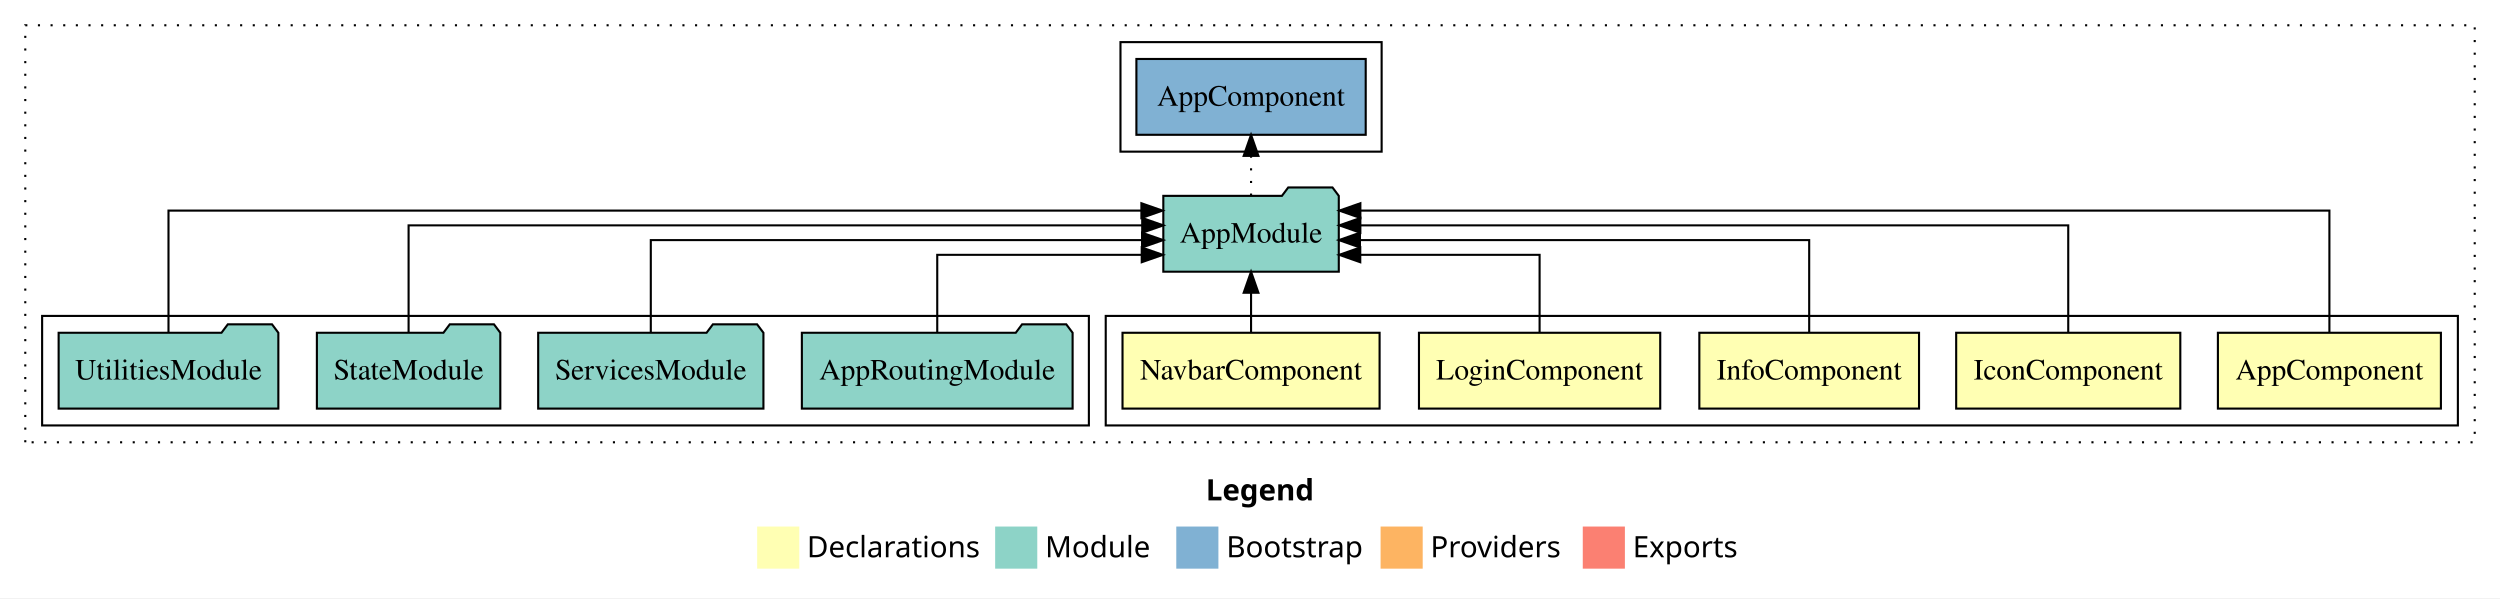
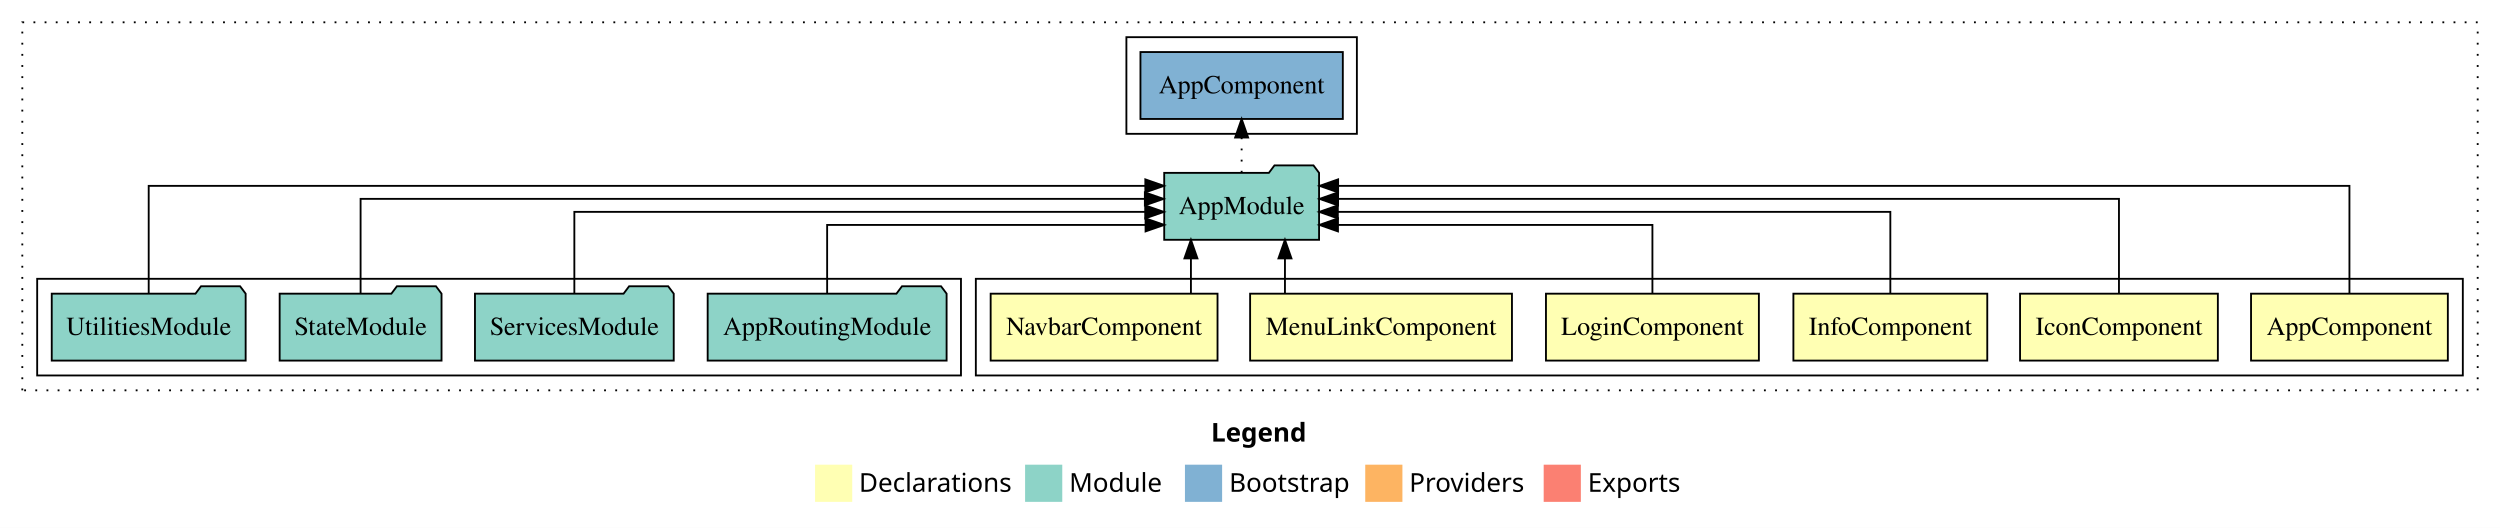
- <svg xmlns="http://www.w3.org/2000/svg" width="1187pt" height="284pt" viewBox="0.00 0.00 1187.00 284.00">
+ <svg xmlns="http://www.w3.org/2000/svg" width="1345pt" height="284pt" viewBox="0.00 0.00 1345.00 284.00">
  <g id="graph0" class="graph" transform="scale(1 1) rotate(0) translate(4 280)">
-     <polygon fill="#ffffff" stroke="transparent" points="-4,4 -4,-280 1183,-280 1183,4 -4,4" />
-     <text text-anchor="start" x="568.509" y="-42.4" font-family="sans-serif" font-weight="bold" font-size="14.00" fill="#000000">Legend</text>
-     <polygon fill="#ffffb3" stroke="transparent" points="355.5,-10 355.5,-30 375.5,-30 375.5,-10 355.5,-10" />
-     <text text-anchor="start" x="379.129" y="-15.4" font-family="sans-serif" font-size="14.00" fill="#000000">  Declarations</text>
-     <polygon fill="#8dd3c7" stroke="transparent" points="468.5,-10 468.5,-30 488.5,-30 488.5,-10 468.5,-10" />
-     <text text-anchor="start" x="492.225" y="-15.4" font-family="sans-serif" font-size="14.00" fill="#000000">  Module</text>
-     <polygon fill="#80b1d3" stroke="transparent" points="554.5,-10 554.5,-30 574.5,-30 574.5,-10 554.5,-10" />
-     <text text-anchor="start" x="578.281" y="-15.4" font-family="sans-serif" font-size="14.00" fill="#000000">  Bootstrap</text>
-     <polygon fill="#fdb462" stroke="transparent" points="651.5,-10 651.5,-30 671.5,-30 671.5,-10 651.5,-10" />
-     <text text-anchor="start" x="675.173" y="-15.4" font-family="sans-serif" font-size="14.00" fill="#000000">  Providers</text>
-     <polygon fill="#fb8072" stroke="transparent" points="747.5,-10 747.5,-30 767.5,-30 767.5,-10 747.5,-10" />
-     <text text-anchor="start" x="771.226" y="-15.4" font-family="sans-serif" font-size="14.00" fill="#000000">  Exports</text>
+     <polygon fill="#ffffff" stroke="transparent" points="-4,4 -4,-280 1341,-280 1341,4 -4,4" />
+     <text text-anchor="start" x="647.509" y="-42.4" font-family="sans-serif" font-weight="bold" font-size="14.00" fill="#000000">Legend</text>
+     <polygon fill="#ffffb3" stroke="transparent" points="434.5,-10 434.5,-30 454.5,-30 454.5,-10 434.5,-10" />
+     <text text-anchor="start" x="458.129" y="-15.4" font-family="sans-serif" font-size="14.00" fill="#000000">  Declarations</text>
+     <polygon fill="#8dd3c7" stroke="transparent" points="547.5,-10 547.5,-30 567.5,-30 567.5,-10 547.5,-10" />
+     <text text-anchor="start" x="571.225" y="-15.4" font-family="sans-serif" font-size="14.00" fill="#000000">  Module</text>
+     <polygon fill="#80b1d3" stroke="transparent" points="633.5,-10 633.5,-30 653.5,-30 653.5,-10 633.5,-10" />
+     <text text-anchor="start" x="657.281" y="-15.4" font-family="sans-serif" font-size="14.00" fill="#000000">  Bootstrap</text>
+     <polygon fill="#fdb462" stroke="transparent" points="730.5,-10 730.5,-30 750.5,-30 750.5,-10 730.5,-10" />
+     <text text-anchor="start" x="754.173" y="-15.4" font-family="sans-serif" font-size="14.00" fill="#000000">  Providers</text>
+     <polygon fill="#fb8072" stroke="transparent" points="826.5,-10 826.5,-30 846.5,-30 846.5,-10 826.5,-10" />
+     <text text-anchor="start" x="850.226" y="-15.4" font-family="sans-serif" font-size="14.00" fill="#000000">  Exports</text>
    <g id="clust1" class="cluster">
-       <polygon fill="none" stroke="#000000" stroke-dasharray="1,5" points="8,-70 8,-268 1171,-268 1171,-70 8,-70" />
+       <polygon fill="none" stroke="#000000" stroke-dasharray="1,5" points="8,-70 8,-268 1329,-268 1329,-70 8,-70" />
    </g>
    <g id="clust2" class="cluster">
-       <polygon fill="none" stroke="#000000" points="521,-78 521,-130 1163,-130 1163,-78 521,-78" />
+       <polygon fill="none" stroke="#000000" points="521,-78 521,-130 1321,-130 1321,-78 521,-78" />
    </g>
-     <g id="clust8" class="cluster">
+     <g id="clust9" class="cluster">
      <polygon fill="none" stroke="#000000" points="16,-78 16,-130 513,-130 513,-78 16,-78" />
    </g>
-     <g id="clust10" class="cluster">
-       <polygon fill="none" stroke="#000000" points="528,-208 528,-260 652,-260 652,-208 528,-208" />
+     <g id="clust11" class="cluster">
+       <polygon fill="none" stroke="#000000" points="602,-208 602,-260 726,-260 726,-208 602,-208" />
    </g>
    <g id="node1" class="node">
-       <polygon fill="#ffffb3" stroke="#000000" points="1154.94,-122 1049.06,-122 1049.06,-86 1154.94,-86 1154.94,-122" />
-       <text text-anchor="middle" x="1102" y="-99.8" font-family="Times,serif" font-size="14.00" fill="#000000">AppComponent</text>
+       <polygon fill="#ffffb3" stroke="#000000" points="1312.94,-122 1207.06,-122 1207.06,-86 1312.94,-86 1312.94,-122" />
+       <text text-anchor="middle" x="1260" y="-99.8" font-family="Times,serif" font-size="14.00" fill="#000000">AppComponent</text>
+     </g>
+     <g id="node7" class="node">
+       <polygon fill="#8dd3c7" stroke="#000000" points="705.657,-187 702.657,-191 681.657,-191 678.657,-187 622.343,-187 622.343,-151 705.657,-151 705.657,-187" />
+       <text text-anchor="middle" x="664" y="-164.8" font-family="Times,serif" font-size="14.00" fill="#000000">AppModule</text>
+     </g>
+     <g id="edge1" class="edge">
+       <path fill="none" stroke="#000000" d="M1260,-122.011C1260,-144.485 1260,-180 1260,-180 1260,-180 715.91,-180 715.91,-180" />
+       <polygon fill="#000000" stroke="#000000" points="715.91,-176.5 705.91,-180 715.909,-183.5 715.91,-176.5" />
+     </g>
+     <g id="node2" class="node">
+       <polygon fill="#ffffb3" stroke="#000000" points="1189.208,-122 1082.792,-122 1082.792,-86 1189.208,-86 1189.208,-122" />
+       <text text-anchor="middle" x="1136" y="-99.8" font-family="Times,serif" font-size="14.00" fill="#000000">IconComponent</text>
+     </g>
+     <g id="edge2" class="edge">
+       <path fill="none" stroke="#000000" d="M1136,-122.129C1136,-142.572 1136,-173 1136,-173 1136,-173 715.887,-173 715.887,-173" />
+       <polygon fill="#000000" stroke="#000000" points="715.887,-169.5 705.887,-173 715.887,-176.5 715.887,-169.5" />
+     </g>
+     <g id="node3" class="node">
+       <polygon fill="#ffffb3" stroke="#000000" points="1065.154,-122 960.846,-122 960.846,-86 1065.154,-86 1065.154,-122" />
+       <text text-anchor="middle" x="1013" y="-99.8" font-family="Times,serif" font-size="14.00" fill="#000000">InfoComponent</text>
+     </g>
+     <g id="edge3" class="edge">
+       <path fill="none" stroke="#000000" d="M1013,-122.267C1013,-140.555 1013,-166 1013,-166 1013,-166 715.751,-166 715.751,-166" />
+       <polygon fill="#000000" stroke="#000000" points="715.751,-162.5 705.751,-166 715.751,-169.5 715.751,-162.5" />
+     </g>
+     <g id="node4" class="node">
+       <polygon fill="#ffffb3" stroke="#000000" points="942.276,-122 827.724,-122 827.724,-86 942.276,-86 942.276,-122" />
+       <text text-anchor="middle" x="885" y="-99.8" font-family="Times,serif" font-size="14.00" fill="#000000">LoginComponent</text>
+     </g>
+     <g id="edge4" class="edge">
+       <path fill="none" stroke="#000000" d="M885,-122.009C885,-138.049 885,-159 885,-159 885,-159 715.828,-159 715.828,-159" />
+       <polygon fill="#000000" stroke="#000000" points="715.828,-155.5 705.828,-159 715.828,-162.5 715.828,-155.5" />
+     </g>
+     <g id="node5" class="node">
+       <polygon fill="#ffffb3" stroke="#000000" points="809.436,-122 668.564,-122 668.564,-86 809.436,-86 809.436,-122" />
+       <text text-anchor="middle" x="739" y="-99.8" font-family="Times,serif" font-size="14.00" fill="#000000">MenuLinkComponent</text>
+     </g>
+     <g id="edge5" class="edge">
+       <path fill="none" stroke="#000000" d="M687.305,-122.106C687.305,-122.106 687.305,-140.991 687.305,-140.991" />
+       <polygon fill="#000000" stroke="#000000" points="683.806,-140.991 687.305,-150.991 690.806,-140.991 683.806,-140.991" />
    </g>
    <g id="node6" class="node">
-       <polygon fill="#8dd3c7" stroke="#000000" points="631.657,-187 628.657,-191 607.657,-191 604.657,-187 548.343,-187 548.343,-151 631.657,-151 631.657,-187" />
-       <text text-anchor="middle" x="590" y="-164.8" font-family="Times,serif" font-size="14.00" fill="#000000">AppModule</text>
-     </g>
-     <g id="edge1" class="edge">
-       <path fill="none" stroke="#000000" d="M1102,-122.011C1102,-144.485 1102,-180 1102,-180 1102,-180 641.899,-180 641.899,-180" />
-       <polygon fill="#000000" stroke="#000000" points="641.899,-176.5 631.899,-180 641.899,-183.5 641.899,-176.5" />
-     </g>
-     <g id="node2" class="node">
-       <polygon fill="#ffffb3" stroke="#000000" points="1031.208,-122 924.792,-122 924.792,-86 1031.208,-86 1031.208,-122" />
-       <text text-anchor="middle" x="978" y="-99.8" font-family="Times,serif" font-size="14.00" fill="#000000">IconComponent</text>
-     </g>
-     <g id="edge2" class="edge">
-       <path fill="none" stroke="#000000" d="M978,-122.129C978,-142.572 978,-173 978,-173 978,-173 641.891,-173 641.891,-173" />
-       <polygon fill="#000000" stroke="#000000" points="641.891,-169.5 631.891,-173 641.891,-176.5 641.891,-169.5" />
-     </g>
-     <g id="node3" class="node">
-       <polygon fill="#ffffb3" stroke="#000000" points="907.154,-122 802.846,-122 802.846,-86 907.154,-86 907.154,-122" />
-       <text text-anchor="middle" x="855" y="-99.8" font-family="Times,serif" font-size="14.00" fill="#000000">InfoComponent</text>
-     </g>
-     <g id="edge3" class="edge">
-       <path fill="none" stroke="#000000" d="M855,-122.267C855,-140.555 855,-166 855,-166 855,-166 641.698,-166 641.698,-166" />
-       <polygon fill="#000000" stroke="#000000" points="641.698,-162.5 631.698,-166 641.698,-169.5 641.698,-162.5" />
-     </g>
-     <g id="node4" class="node">
-       <polygon fill="#ffffb3" stroke="#000000" points="784.276,-122 669.724,-122 669.724,-86 784.276,-86 784.276,-122" />
-       <text text-anchor="middle" x="727" y="-99.8" font-family="Times,serif" font-size="14.00" fill="#000000">LoginComponent</text>
-     </g>
-     <g id="edge4" class="edge">
-       <path fill="none" stroke="#000000" d="M727,-122.009C727,-138.049 727,-159 727,-159 727,-159 641.849,-159 641.849,-159" />
-       <polygon fill="#000000" stroke="#000000" points="641.849,-155.5 631.849,-159 641.849,-162.5 641.849,-155.5" />
-     </g>
-     <g id="node5" class="node">
      <polygon fill="#ffffb3" stroke="#000000" points="651.03,-122 528.97,-122 528.97,-86 651.03,-86 651.03,-122" />
      <text text-anchor="middle" x="590" y="-99.8" font-family="Times,serif" font-size="14.00" fill="#000000">NavbarComponent</text>
    </g>
-     <g id="edge5" class="edge">
-       <path fill="none" stroke="#000000" d="M590,-122.106C590,-122.106 590,-140.991 590,-140.991" />
-       <polygon fill="#000000" stroke="#000000" points="586.5,-140.991 590,-150.991 593.5,-140.991 586.5,-140.991" />
+     <g id="edge6" class="edge">
+       <path fill="none" stroke="#000000" d="M636.718,-122.106C636.718,-122.106 636.718,-140.991 636.718,-140.991" />
+       <polygon fill="#000000" stroke="#000000" points="633.218,-140.991 636.718,-150.991 640.218,-140.991 633.218,-140.991" />
    </g>
-     <g id="node11" class="node">
-       <polygon fill="#80b1d3" stroke="#000000" points="644.439,-252 535.561,-252 535.561,-216 644.439,-216 644.439,-252" />
-       <text text-anchor="middle" x="590" y="-229.8" font-family="Times,serif" font-size="14.00" fill="#000000">AppComponent </text>
+     <g id="node12" class="node">
+       <polygon fill="#80b1d3" stroke="#000000" points="718.439,-252 609.561,-252 609.561,-216 718.439,-216 718.439,-252" />
+       <text text-anchor="middle" x="664" y="-229.8" font-family="Times,serif" font-size="14.00" fill="#000000">AppComponent </text>
    </g>
-     <g id="edge10" class="edge">
-       <path fill="none" stroke="#000000" stroke-dasharray="1,5" d="M590,-187.106C590,-187.106 590,-205.991 590,-205.991" />
-       <polygon fill="#000000" stroke="#000000" points="586.5,-205.991 590,-215.991 593.5,-205.991 586.5,-205.991" />
+     <g id="edge11" class="edge">
+       <path fill="none" stroke="#000000" stroke-dasharray="1,5" d="M664,-187.106C664,-187.106 664,-205.991 664,-205.991" />
+       <polygon fill="#000000" stroke="#000000" points="660.5,-205.991 664,-215.991 667.5,-205.991 660.5,-205.991" />
    </g>
-     <g id="node7" class="node">
+     <g id="node8" class="node">
      <polygon fill="#8dd3c7" stroke="#000000" points="505.274,-122 502.274,-126 481.274,-126 478.274,-122 376.726,-122 376.726,-86 505.274,-86 505.274,-122" />
      <text text-anchor="middle" x="441" y="-99.8" font-family="Times,serif" font-size="14.00" fill="#000000">AppRoutingModule</text>
    </g>
-     <g id="edge6" class="edge">
-       <path fill="none" stroke="#000000" d="M441,-122.009C441,-138.049 441,-159 441,-159 441,-159 538.099,-159 538.099,-159" />
-       <polygon fill="#000000" stroke="#000000" points="538.099,-162.5 548.099,-159 538.099,-155.5 538.099,-162.5" />
+     <g id="edge7" class="edge">
+       <path fill="none" stroke="#000000" d="M441,-122.009C441,-138.049 441,-159 441,-159 441,-159 612.317,-159 612.317,-159" />
+       <polygon fill="#000000" stroke="#000000" points="612.317,-162.5 622.317,-159 612.317,-155.5 612.317,-162.5" />
    </g>
-     <g id="node8" class="node">
+     <g id="node9" class="node">
      <polygon fill="#8dd3c7" stroke="#000000" points="358.472,-122 355.472,-126 334.472,-126 331.472,-122 251.528,-122 251.528,-86 358.472,-86 358.472,-122" />
      <text text-anchor="middle" x="305" y="-99.8" font-family="Times,serif" font-size="14.00" fill="#000000">ServicesModule</text>
    </g>
-     <g id="edge7" class="edge">
-       <path fill="none" stroke="#000000" d="M305,-122.267C305,-140.555 305,-166 305,-166 305,-166 538.253,-166 538.253,-166" />
-       <polygon fill="#000000" stroke="#000000" points="538.253,-169.5 548.253,-166 538.253,-162.5 538.253,-169.5" />
+     <g id="edge8" class="edge">
+       <path fill="none" stroke="#000000" d="M305,-122.267C305,-140.555 305,-166 305,-166 305,-166 612.115,-166 612.115,-166" />
+       <polygon fill="#000000" stroke="#000000" points="612.116,-169.5 622.115,-166 612.115,-162.5 612.116,-169.5" />
    </g>
-     <g id="node9" class="node">
+     <g id="node10" class="node">
      <polygon fill="#8dd3c7" stroke="#000000" points="233.544,-122 230.544,-126 209.544,-126 206.544,-122 146.456,-122 146.456,-86 233.544,-86 233.544,-122" />
      <text text-anchor="middle" x="190" y="-99.8" font-family="Times,serif" font-size="14.00" fill="#000000">StateModule</text>
    </g>
-     <g id="edge8" class="edge">
-       <path fill="none" stroke="#000000" d="M190,-122.129C190,-142.572 190,-173 190,-173 190,-173 538.325,-173 538.325,-173" />
-       <polygon fill="#000000" stroke="#000000" points="538.325,-176.5 548.325,-173 538.325,-169.5 538.325,-176.5" />
+     <g id="edge9" class="edge">
+       <path fill="none" stroke="#000000" d="M190,-122.129C190,-142.572 190,-173 190,-173 190,-173 611.936,-173 611.936,-173" />
+       <polygon fill="#000000" stroke="#000000" points="611.936,-176.5 621.936,-173 611.936,-169.5 611.936,-176.5" />
    </g>
-     <g id="node10" class="node">
+     <g id="node11" class="node">
      <polygon fill="#8dd3c7" stroke="#000000" points="128.16,-122 125.16,-126 104.16,-126 101.16,-122 23.84,-122 23.84,-86 128.16,-86 128.16,-122" />
      <text text-anchor="middle" x="76" y="-99.8" font-family="Times,serif" font-size="14.00" fill="#000000">UtilitiesModule</text>
    </g>
-     <g id="edge9" class="edge">
-       <path fill="none" stroke="#000000" d="M76,-122.011C76,-144.485 76,-180 76,-180 76,-180 537.937,-180 537.937,-180" />
-       <polygon fill="#000000" stroke="#000000" points="537.937,-183.5 547.937,-180 537.937,-176.5 537.937,-183.5" />
+     <g id="edge10" class="edge">
+       <path fill="none" stroke="#000000" d="M76,-122.011C76,-144.485 76,-180 76,-180 76,-180 612.184,-180 612.184,-180" />
+       <polygon fill="#000000" stroke="#000000" points="612.184,-183.5 622.184,-180 612.184,-176.5 612.184,-183.5" />
    </g>
  </g>
</svg>
